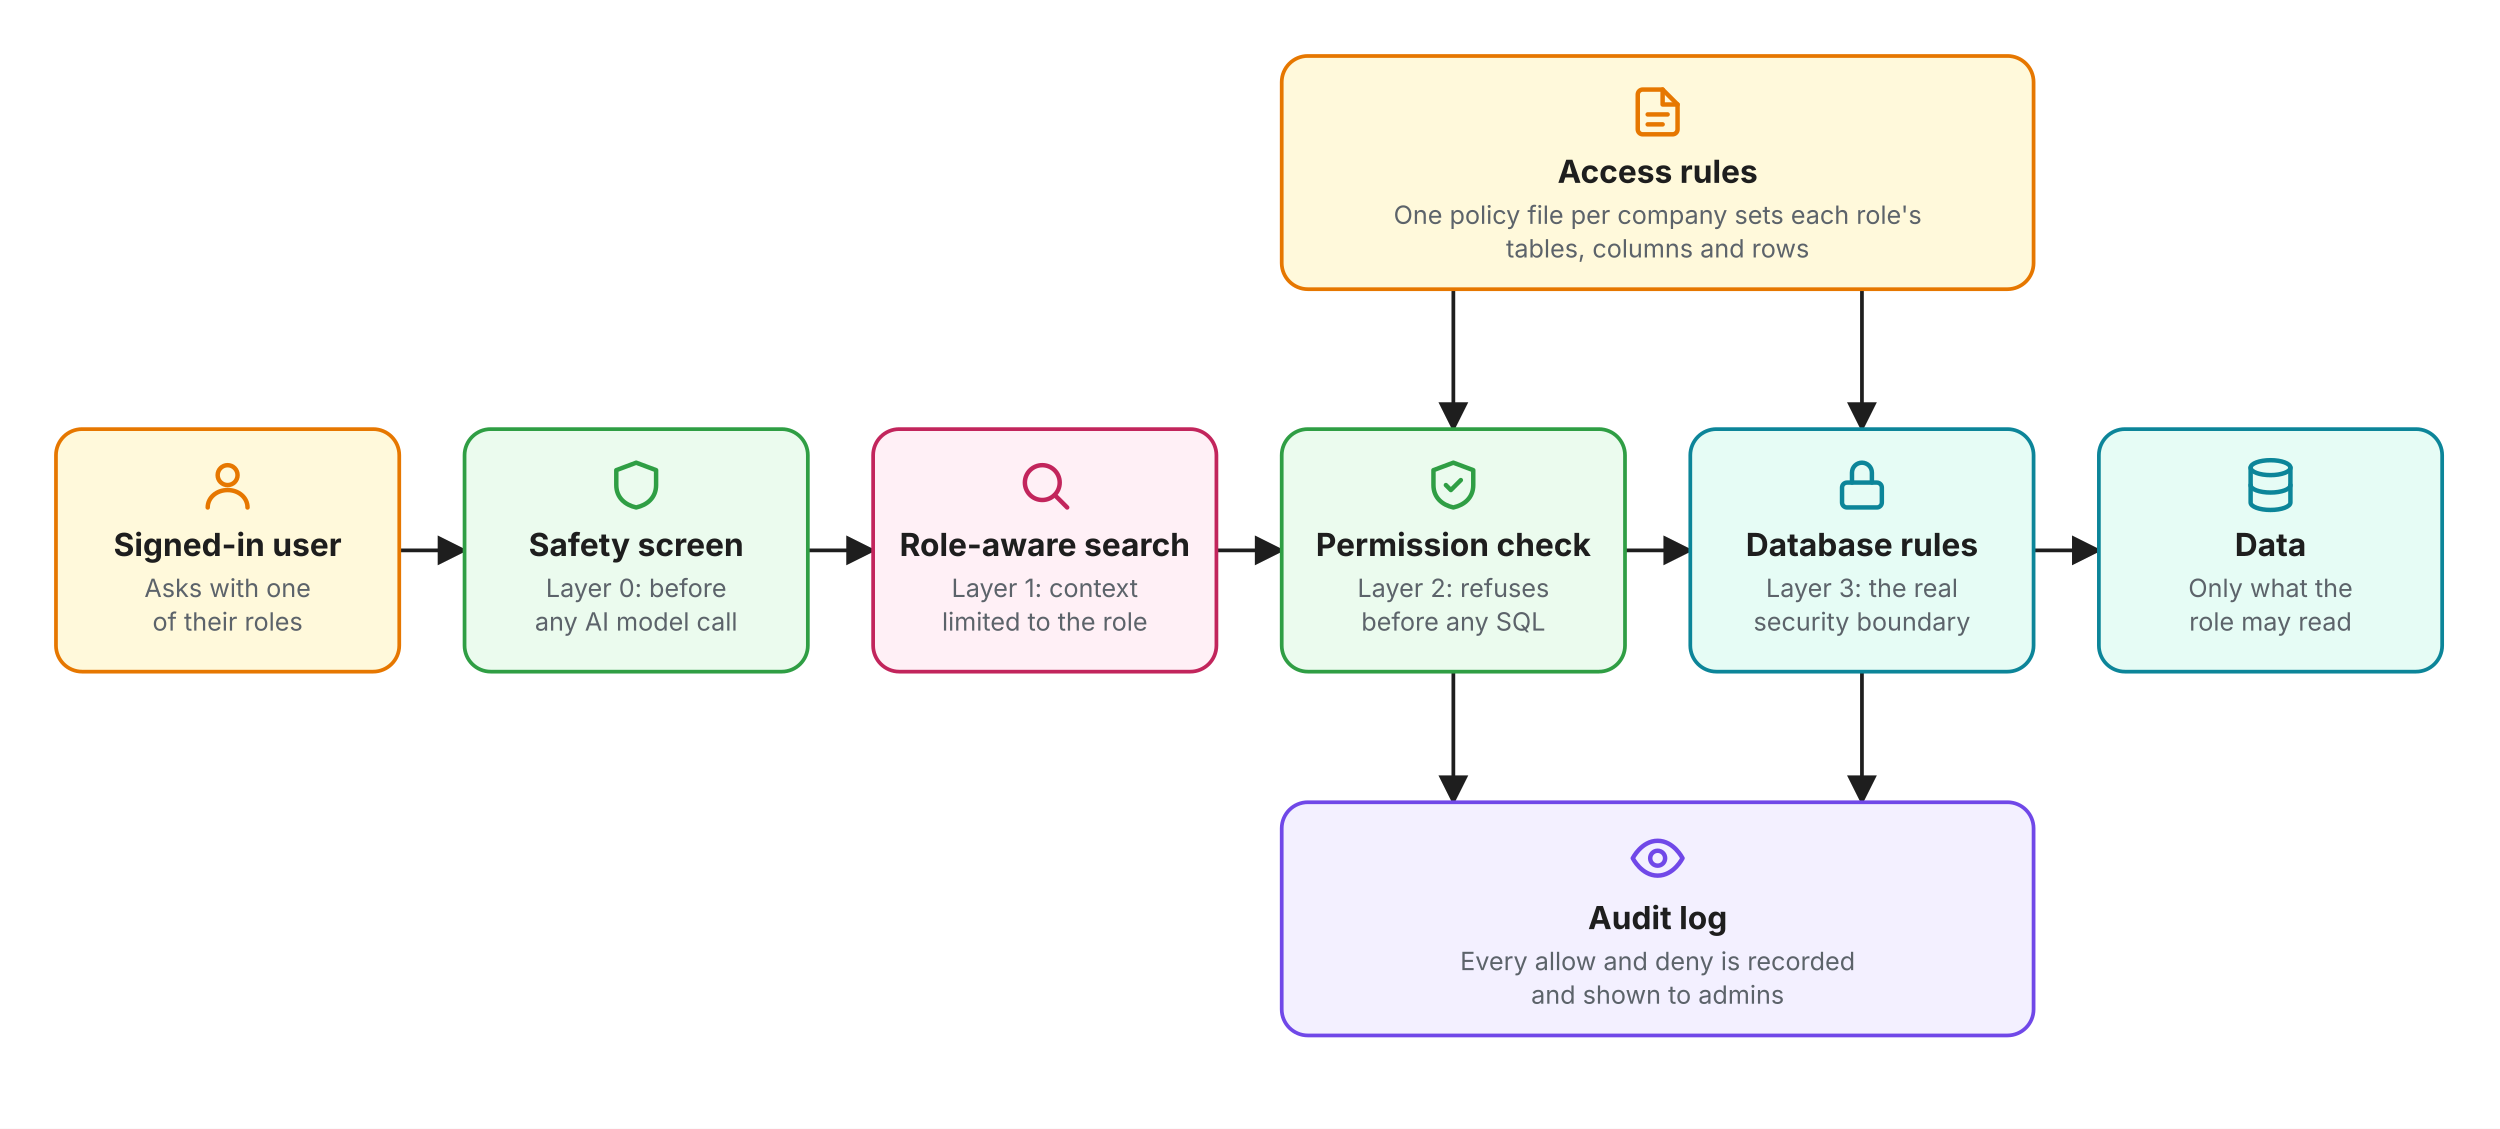
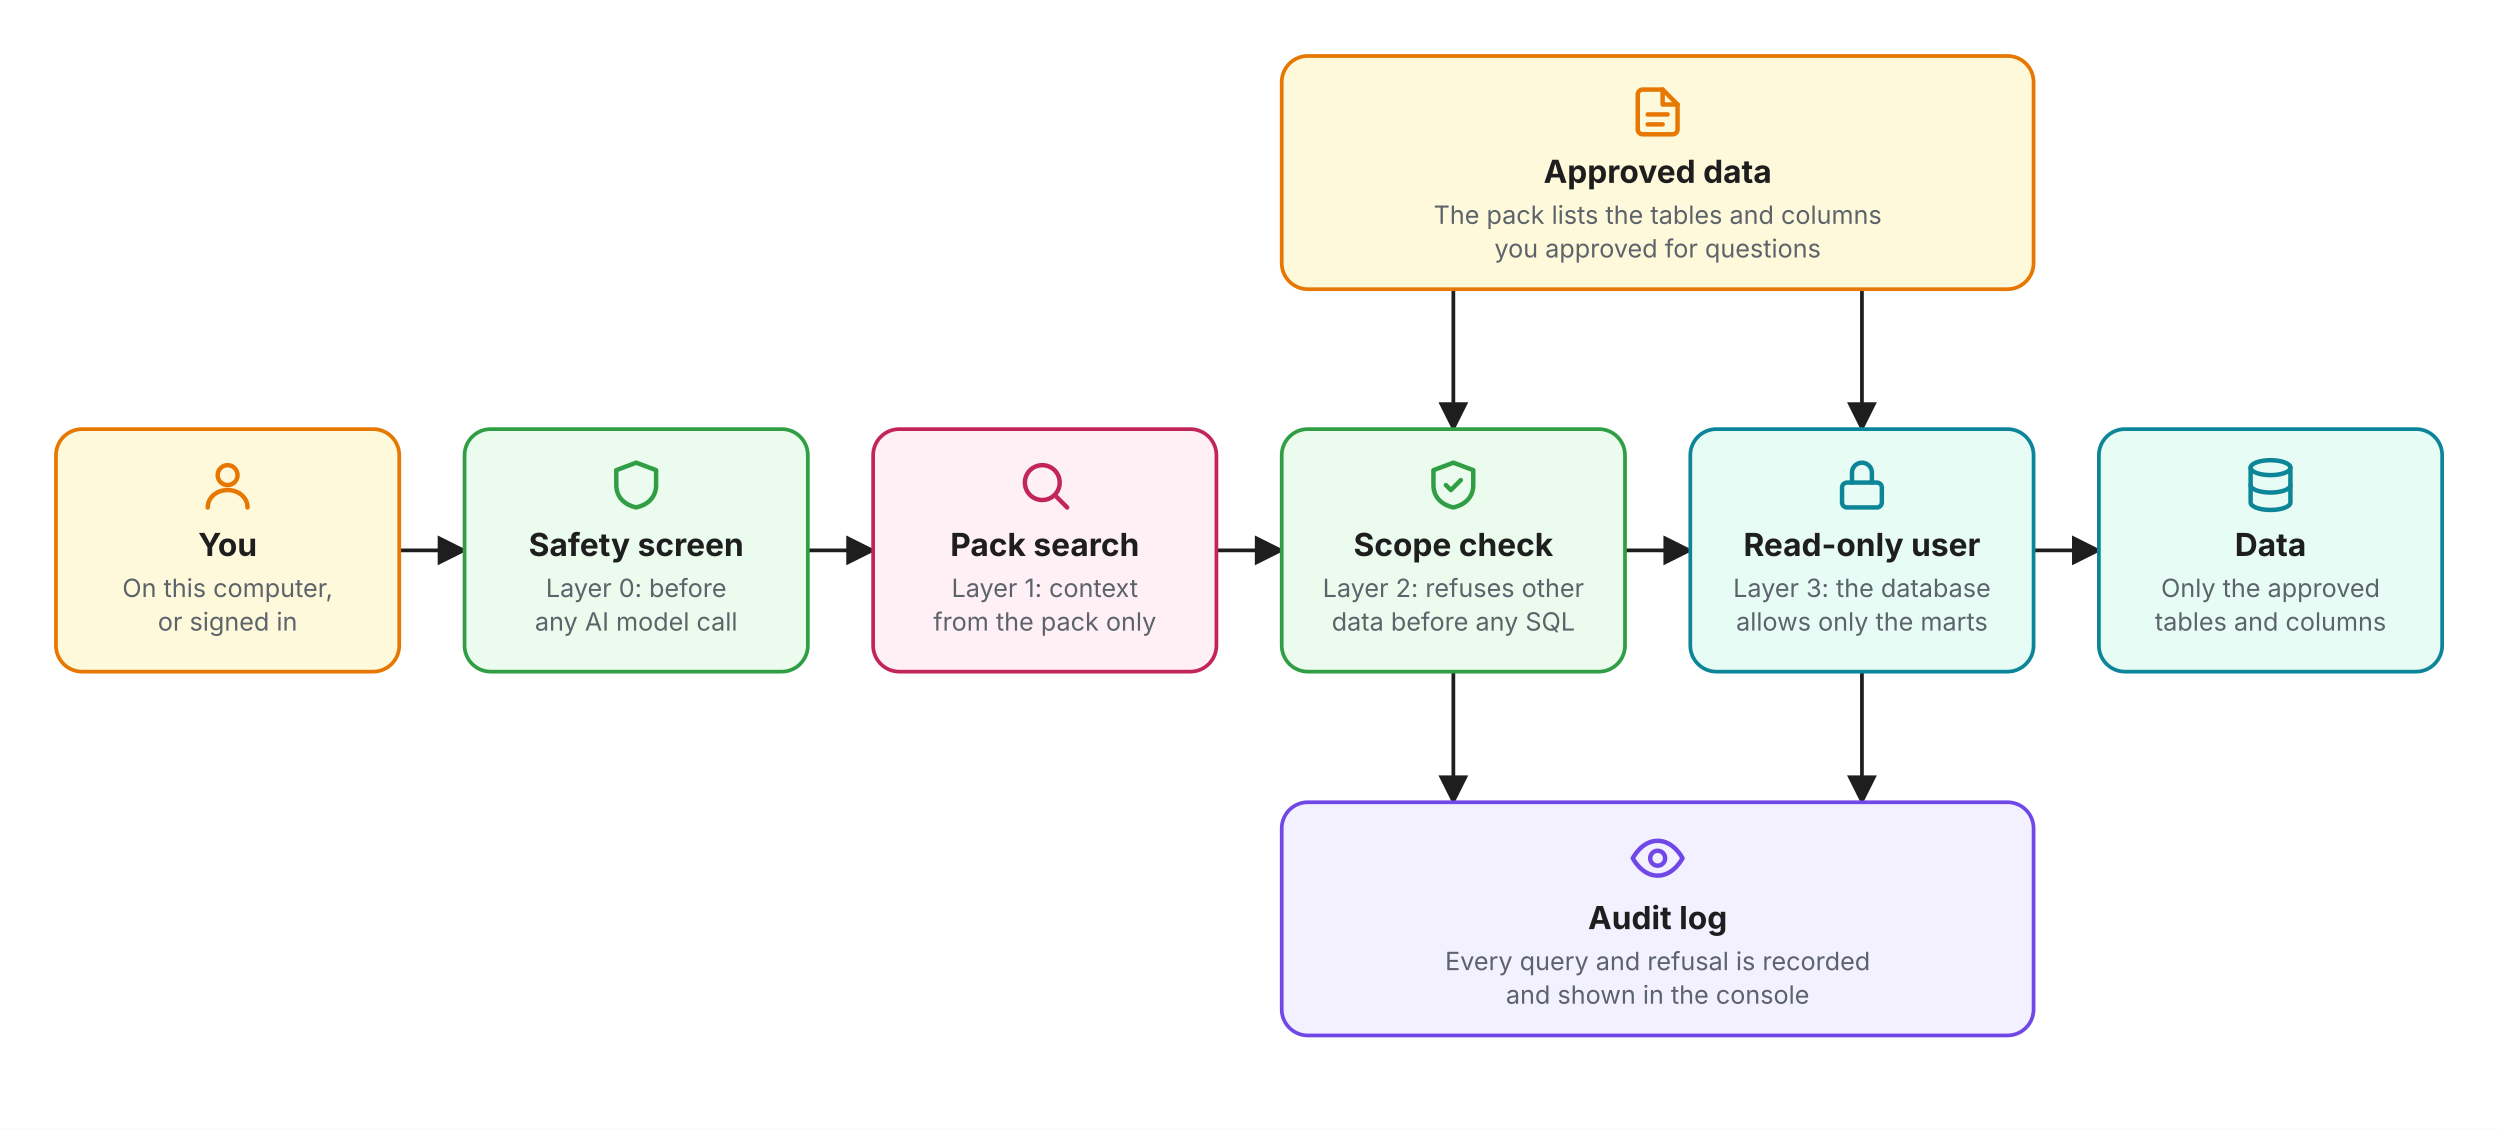
<svg xmlns="http://www.w3.org/2000/svg" width="1340" height="605" viewBox="-30 30 1340 605" font-family="Inter, 'Segoe UI', Helvetica, Arial, sans-serif">
  <rect x="-30" y="30" width="1340" height="605" fill="#ffffff" />
  <defs>
    <marker id="head0" viewBox="0 0 10 10" refX="9" refY="5" markerWidth="8" markerHeight="8" orient="auto-start-reverse">
      <path d="M0,0 L10,5 L0,10 z" fill="#1e1e1e" />
    </marker>
  </defs>
  <polyline points="184,325 219,325" fill="none" stroke="#1e1e1e" stroke-width="2" marker-end="url(#head0)" />
  <polyline points="403,325 438,325" fill="none" stroke="#1e1e1e" stroke-width="2" marker-end="url(#head0)" />
  <polyline points="622,325 657,325" fill="none" stroke="#1e1e1e" stroke-width="2" marker-end="url(#head0)" />
  <polyline points="841,325 876,325" fill="none" stroke="#1e1e1e" stroke-width="2" marker-end="url(#head0)" />
  <polyline points="1060,325 1095,325" fill="none" stroke="#1e1e1e" stroke-width="2" marker-end="url(#head0)" />
  <polyline points="749,185 749,260" fill="none" stroke="#1e1e1e" stroke-width="2" marker-end="url(#head0)" />
  <polyline points="749,390 749,460" fill="none" stroke="#1e1e1e" stroke-width="2" marker-end="url(#head0)" />
  <polyline points="968,185 968,260" fill="none" stroke="#1e1e1e" stroke-width="2" marker-end="url(#head0)" />
  <polyline points="968,390 968,460" fill="none" stroke="#1e1e1e" stroke-width="2" marker-end="url(#head0)" />
  <rect x="657" y="60" width="403" height="125" rx="14" fill="#fff9db" stroke="#e67700" stroke-width="2" />
  <svg x="842.5" y="74" width="32" height="32" viewBox="0 0 24 24" fill="none" stroke="#e67700" stroke-width="1.8" stroke-linecap="round" stroke-linejoin="round">
    <path d="M14 3H6a2 2 0 0 0-2 2v14a2 2 0 0 0 2 2h12a2 2 0 0 0 2-2V9z" />
    <path d="M14 3v6h6M8 13h8M8 17h6" />
  </svg>
-   <text x="858.5" y="128" font-size="17" font-weight="700" fill="#1e1e1e" text-anchor="middle">Access rules</text>
-   <text x="858.5" y="150" font-size="13.5" fill="#5c636a" text-anchor="middle">One policy file per company sets each role's</text>
-   <text x="858.5" y="168" font-size="13.5" fill="#5c636a" text-anchor="middle">tables, columns and rows</text>
+   <text x="858.5" y="128" font-size="17" font-weight="700" fill="#1e1e1e" text-anchor="middle">Approved data</text>
+   <text x="858.5" y="150" font-size="13.5" fill="#5c636a" text-anchor="middle">The pack lists the tables and columns</text>
+   <text x="858.5" y="168" font-size="13.5" fill="#5c636a" text-anchor="middle">you approved for questions</text>
  <rect x="0" y="260" width="184" height="130" rx="14" fill="#fff9db" stroke="#e67700" stroke-width="2" />
  <svg x="76.0" y="274" width="32" height="32" viewBox="0 0 24 24" fill="none" stroke="#e67700" stroke-width="1.8" stroke-linecap="round" stroke-linejoin="round">
    <circle cx="12" cy="8" r="4" />
    <path d="M4 21c0-4 3.6-7 8-7s8 3 8 7" />
  </svg>
-   <text x="92.0" y="328" font-size="17" font-weight="700" fill="#1e1e1e" text-anchor="middle">Signed-in user</text>
-   <text x="92.0" y="350" font-size="13.5" fill="#5c636a" text-anchor="middle">Asks with one</text>
-   <text x="92.0" y="368" font-size="13.5" fill="#5c636a" text-anchor="middle">of their roles</text>
+   <text x="92.0" y="328" font-size="17" font-weight="700" fill="#1e1e1e" text-anchor="middle">You</text>
+   <text x="92.0" y="350" font-size="13.5" fill="#5c636a" text-anchor="middle">On this computer,</text>
+   <text x="92.0" y="368" font-size="13.5" fill="#5c636a" text-anchor="middle">or signed in</text>
  <rect x="219" y="260" width="184" height="130" rx="14" fill="#ebfbee" stroke="#2f9e44" stroke-width="2" />
  <svg x="295.0" y="274" width="32" height="32" viewBox="0 0 24 24" fill="none" stroke="#2f9e44" stroke-width="1.8" stroke-linecap="round" stroke-linejoin="round">
    <path d="M12 3l8 3v6c0 5-3.5 8-8 9-4.5-1-8-4-8-9V6z" />
  </svg>
  <text x="311.0" y="328" font-size="17" font-weight="700" fill="#1e1e1e" text-anchor="middle">Safety screen</text>
  <text x="311.0" y="350" font-size="13.5" fill="#5c636a" text-anchor="middle">Layer 0: before</text>
  <text x="311.0" y="368" font-size="13.5" fill="#5c636a" text-anchor="middle">any AI model call</text>
  <rect x="438" y="260" width="184" height="130" rx="14" fill="#fff0f6" stroke="#c2255c" stroke-width="2" />
  <svg x="514.0" y="274" width="32" height="32" viewBox="0 0 24 24" fill="none" stroke="#c2255c" stroke-width="1.8" stroke-linecap="round" stroke-linejoin="round">
    <circle cx="11" cy="11" r="7" />
    <path d="M21 21l-5-5" />
  </svg>
-   <text x="530.0" y="328" font-size="17" font-weight="700" fill="#1e1e1e" text-anchor="middle">Role-aware search</text>
+   <text x="530.0" y="328" font-size="17" font-weight="700" fill="#1e1e1e" text-anchor="middle">Pack search</text>
  <text x="530.0" y="350" font-size="13.5" fill="#5c636a" text-anchor="middle">Layer 1: context</text>
-   <text x="530.0" y="368" font-size="13.5" fill="#5c636a" text-anchor="middle">limited to the role</text>
+   <text x="530.0" y="368" font-size="13.5" fill="#5c636a" text-anchor="middle">from the pack only</text>
  <rect x="657" y="260" width="184" height="130" rx="14" fill="#ebfbee" stroke="#2f9e44" stroke-width="2" />
  <svg x="733.0" y="274" width="32" height="32" viewBox="0 0 24 24" fill="none" stroke="#2f9e44" stroke-width="1.8" stroke-linecap="round" stroke-linejoin="round">
    <path d="M12 3l8 3v6c0 5-3.5 8-8 9-4.5-1-8-4-8-9V6z" />
    <path d="M9 12l2 2 4-4" />
  </svg>
-   <text x="749.0" y="328" font-size="17" font-weight="700" fill="#1e1e1e" text-anchor="middle">Permission check</text>
-   <text x="749.0" y="350" font-size="13.5" fill="#5c636a" text-anchor="middle">Layer 2: refuses</text>
-   <text x="749.0" y="368" font-size="13.5" fill="#5c636a" text-anchor="middle">before any SQL</text>
+   <text x="749.0" y="328" font-size="17" font-weight="700" fill="#1e1e1e" text-anchor="middle">Scope check</text>
+   <text x="749.0" y="350" font-size="13.5" fill="#5c636a" text-anchor="middle">Layer 2: refuses other</text>
+   <text x="749.0" y="368" font-size="13.5" fill="#5c636a" text-anchor="middle">data before any SQL</text>
  <rect x="876" y="260" width="184" height="130" rx="14" fill="#e6fcf5" stroke="#0c8599" stroke-width="2" />
  <svg x="952.0" y="274" width="32" height="32" viewBox="0 0 24 24" fill="none" stroke="#0c8599" stroke-width="1.8" stroke-linecap="round" stroke-linejoin="round">
    <rect x="4" y="11" width="16" height="10" rx="2" />
    <path d="M8 11V7a4 4 0 0 1 8 0v4" />
  </svg>
-   <text x="968.0" y="328" font-size="17" font-weight="700" fill="#1e1e1e" text-anchor="middle">Database rules</text>
-   <text x="968.0" y="350" font-size="13.5" fill="#5c636a" text-anchor="middle">Layer 3: the real</text>
-   <text x="968.0" y="368" font-size="13.5" fill="#5c636a" text-anchor="middle">security boundary</text>
+   <text x="968.0" y="328" font-size="17" font-weight="700" fill="#1e1e1e" text-anchor="middle">Read-only user</text>
+   <text x="968.0" y="350" font-size="13.5" fill="#5c636a" text-anchor="middle">Layer 3: the database</text>
+   <text x="968.0" y="368" font-size="13.5" fill="#5c636a" text-anchor="middle">allows only the marts</text>
  <rect x="1095" y="260" width="184" height="130" rx="14" fill="#e6fcf5" stroke="#0c8599" stroke-width="2" />
  <svg x="1171.0" y="274" width="32" height="32" viewBox="0 0 24 24" fill="none" stroke="#0c8599" stroke-width="1.8" stroke-linecap="round" stroke-linejoin="round">
    <ellipse cx="12" cy="5" rx="8" ry="3" />
    <path d="M4 5v14c0 1.7 3.6 3 8 3s8-1.3 8-3V5" />
    <path d="M4 12c0 1.7 3.6 3 8 3s8-1.3 8-3" />
  </svg>
  <text x="1187.0" y="328" font-size="17" font-weight="700" fill="#1e1e1e" text-anchor="middle">Data</text>
-   <text x="1187.0" y="350" font-size="13.5" fill="#5c636a" text-anchor="middle">Only what the</text>
-   <text x="1187.0" y="368" font-size="13.5" fill="#5c636a" text-anchor="middle">role may read</text>
+   <text x="1187.0" y="350" font-size="13.5" fill="#5c636a" text-anchor="middle">Only the approved</text>
+   <text x="1187.0" y="368" font-size="13.5" fill="#5c636a" text-anchor="middle">tables and columns</text>
  <rect x="657" y="460" width="403" height="125" rx="14" fill="#f3f0ff" stroke="#7048e8" stroke-width="2" />
  <svg x="842.5" y="474" width="32" height="32" viewBox="0 0 24 24" fill="none" stroke="#7048e8" stroke-width="1.8" stroke-linecap="round" stroke-linejoin="round">
    <path d="M2 12s3.5-7 10-7 10 7 10 7-3.5 7-10 7S2 12 2 12z" />
    <circle cx="12" cy="12" r="3" />
  </svg>
  <text x="858.5" y="528" font-size="17" font-weight="700" fill="#1e1e1e" text-anchor="middle">Audit log</text>
-   <text x="858.5" y="550" font-size="13.5" fill="#5c636a" text-anchor="middle">Every allow and deny is recorded</text>
-   <text x="858.5" y="568" font-size="13.5" fill="#5c636a" text-anchor="middle">and shown to admins</text>
+   <text x="858.5" y="550" font-size="13.5" fill="#5c636a" text-anchor="middle">Every query and refusal is recorded</text>
+   <text x="858.5" y="568" font-size="13.5" fill="#5c636a" text-anchor="middle">and shown in the console</text>
</svg>
